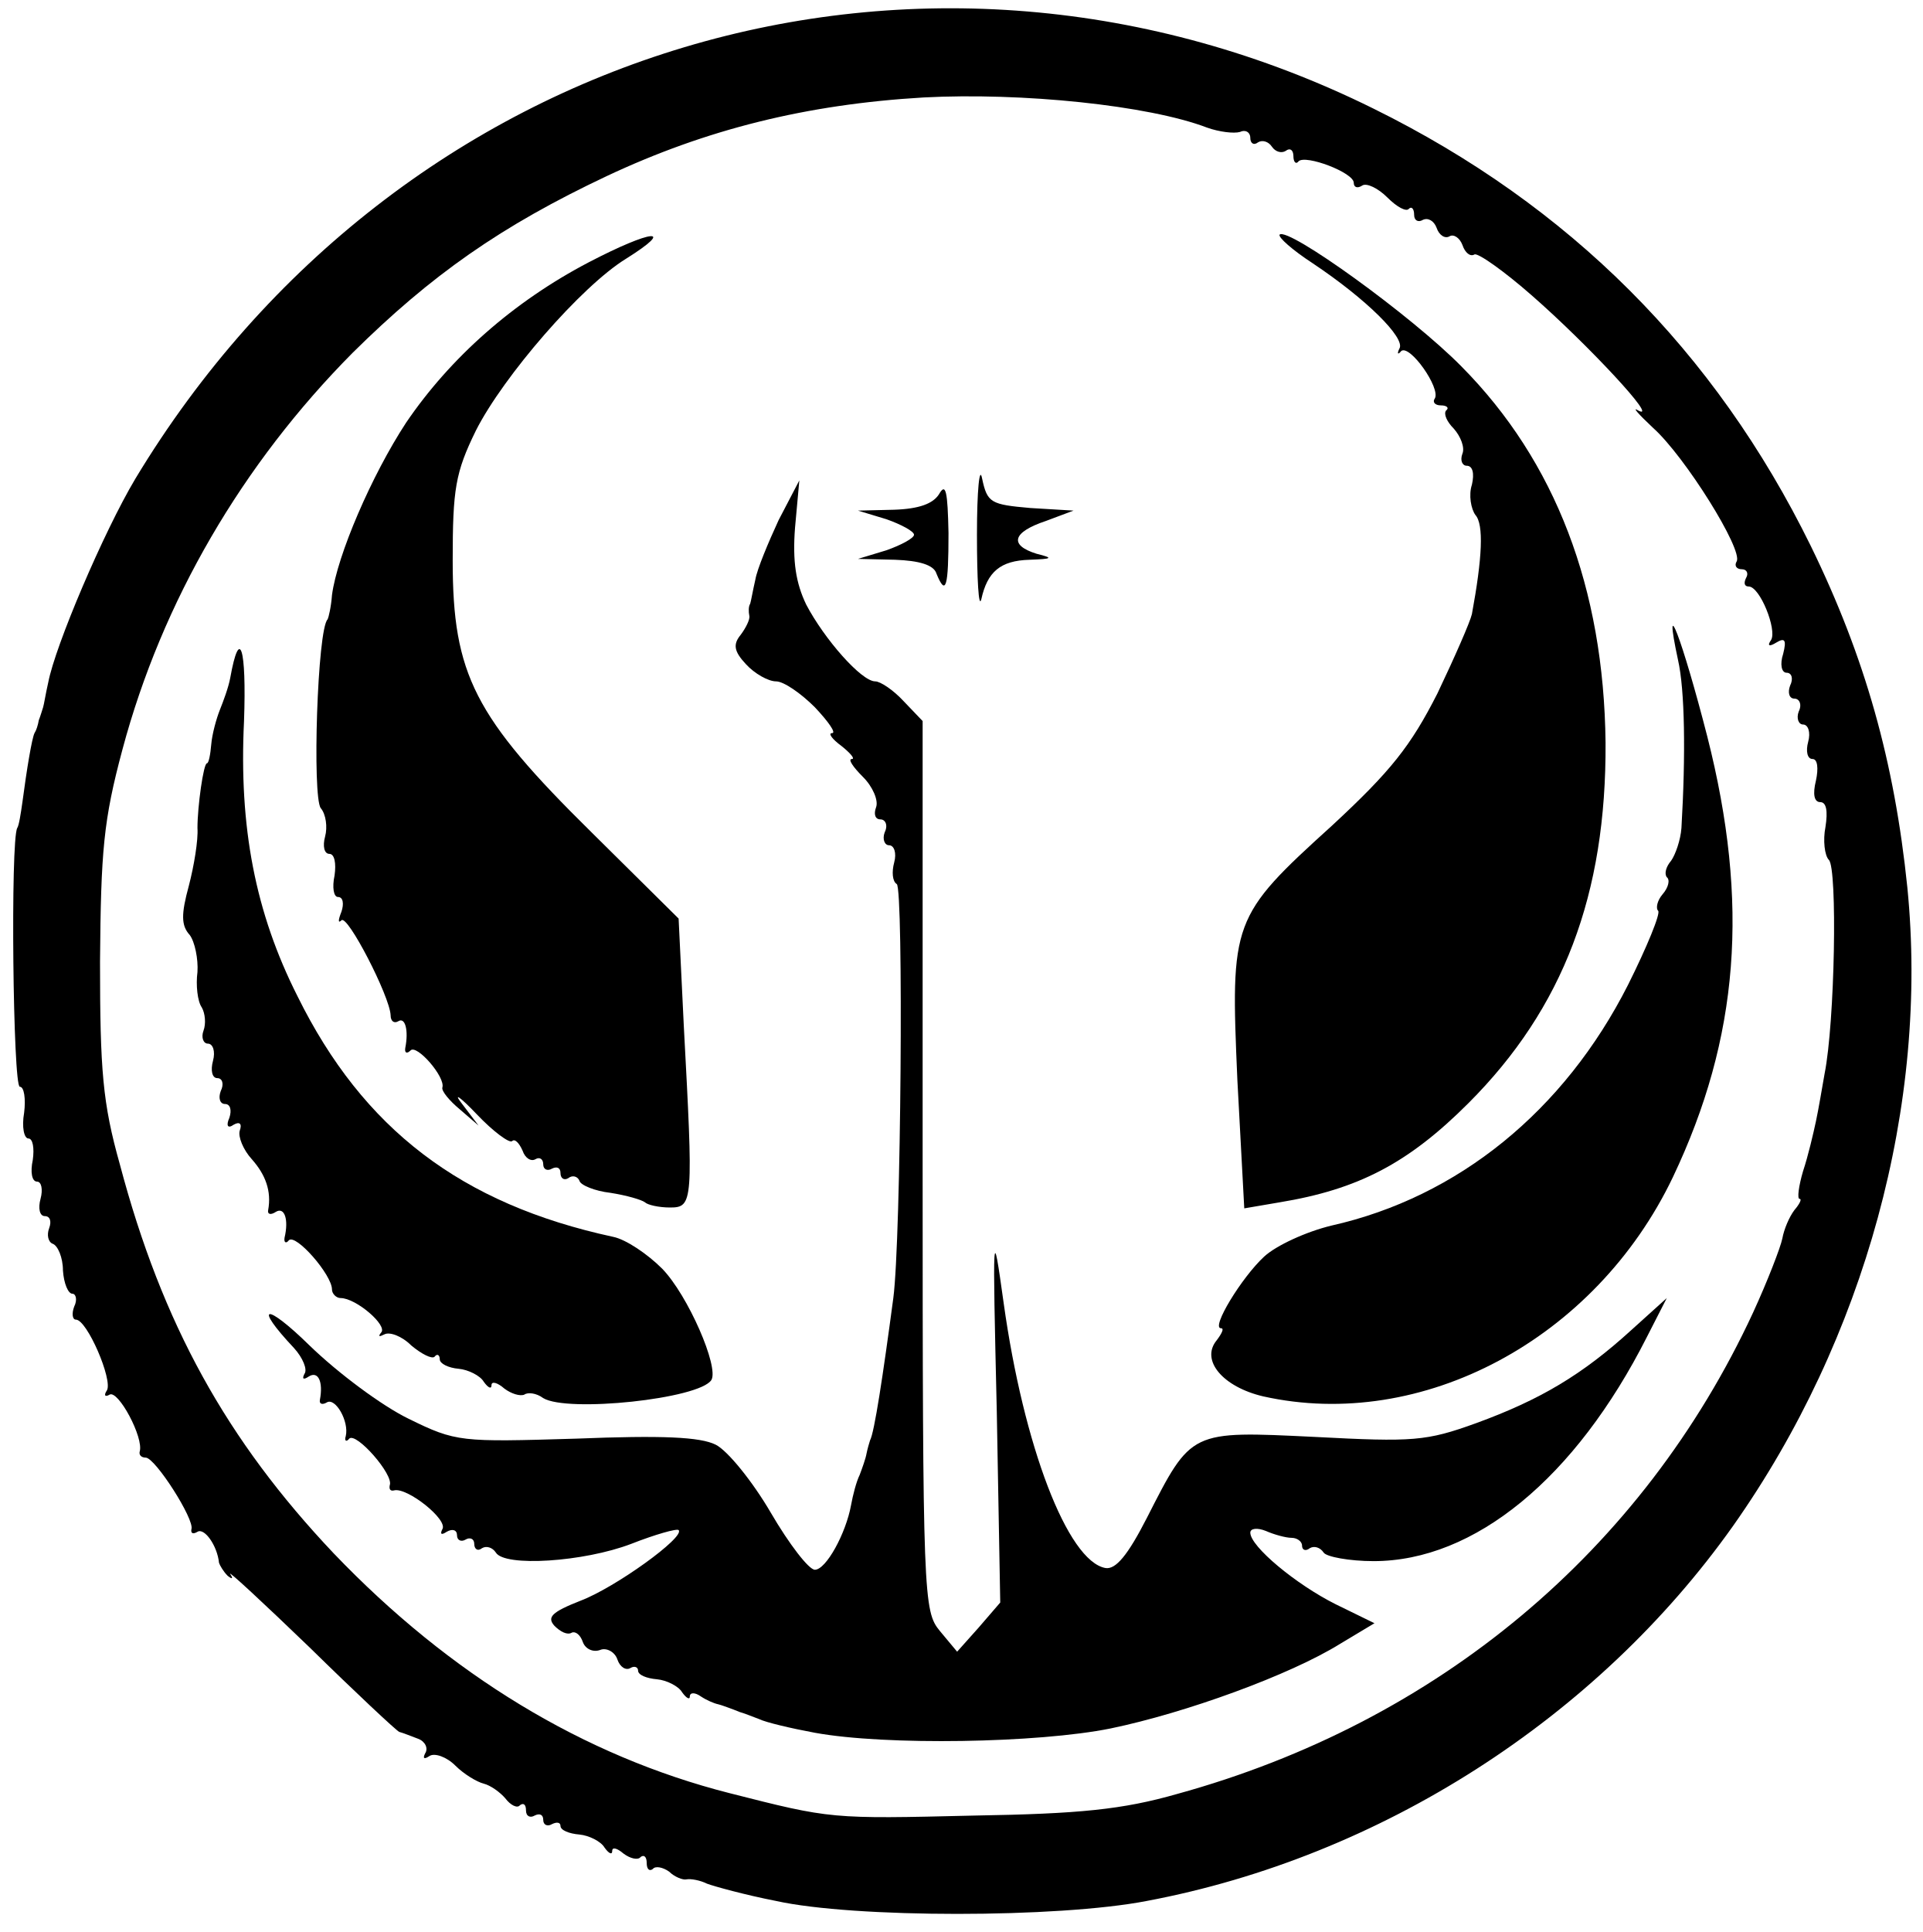
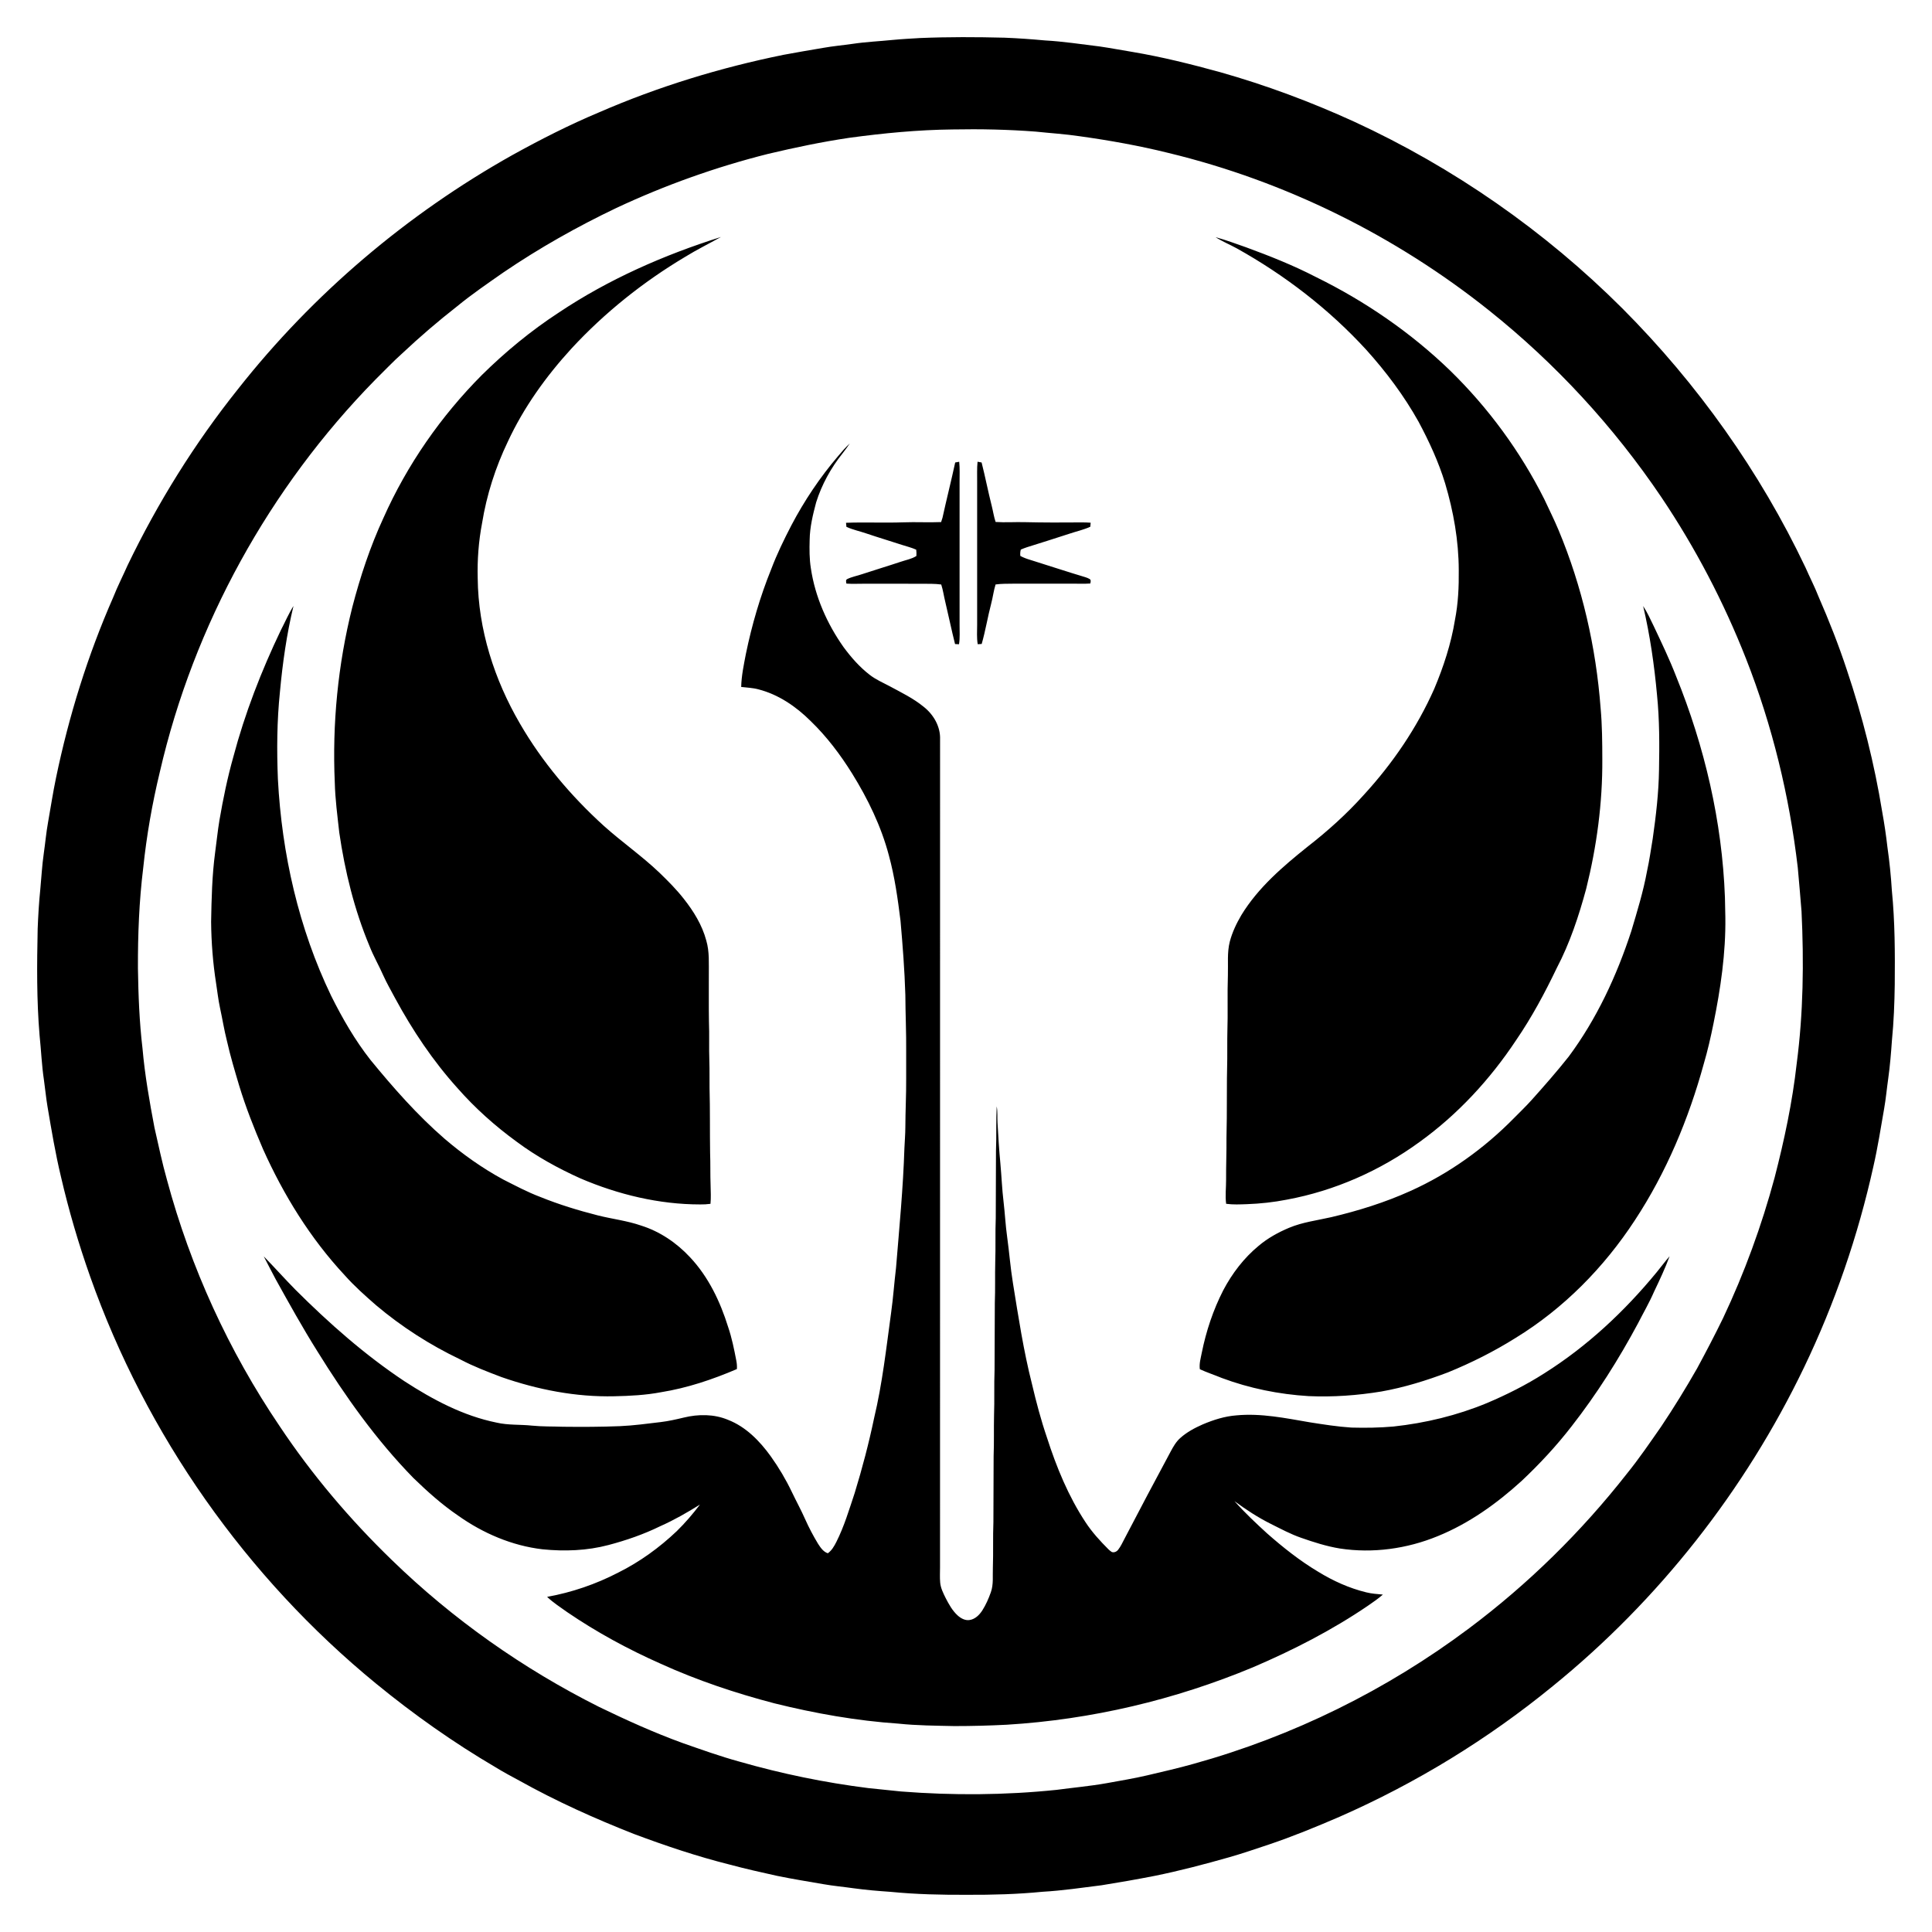
- <svg xmlns="http://www.w3.org/2000/svg" data-authored="svg-authoring legacy" id="root" viewBox="0 0 2230 2240">
-   <path d="M900 2204c-36-7-72-17-80-20-8-4-19-6-24-5-4 1-14-3-20-9-7-5-16-7-19-3-4 3-7 0-7-7s-3-10-7-7c-3 4-12 2-20-4-7-6-13-8-13-3s-4 3-9-4c-4-7-18-14-29-15-12-1-22-5-22-10 0-4-4-5-10-2-5 3-10 1-10-5s-4-8-10-5c-5 3-10 1-10-6s-3-9-7-6c-3 4-11 0-17-8-6-7-17-15-25-17s-23-11-33-21-24-15-30-11-8 3-5-3c4-6 0-14-8-17s-18-7-22-8c-4-2-51-46-104-98-54-52-95-90-92-85 4 6 2 6-3 2-5-5-9-12-10-15-2-20-17-41-25-36-5 3-8 2-7-3 4-11-42-83-53-83-5 0-8-3-7-7 5-16-25-72-35-66-5 3-7 1-3-5 7-12-23-82-36-82-4 0-5-7-2-15 4-8 2-15-2-15-5 0-10-12-11-27 0-15-6-29-12-31-5-2-7-10-4-18s1-14-5-14-8-9-5-20 1-20-4-20c-6 0-8-11-5-25 2-14 0-25-5-25s-8-13-5-30c2-16 0-30-5-30-8 0-11-286-3-300 2-3 4-16 6-30 5-38 11-74 14-80 2-3 4-9 5-15 2-5 4-12 5-15s3-16 6-29c8-42 64-174 101-236 304-504 915-687 1436-429 227 112 396 281 507 507 63 129 97 250 112 396 25 251-49 523-202 740-158 223-409 384-680 435-103 20-340 20-430 0zm465-124c302-83 540-282 668-558 17-37 32-76 34-86 2-11 8-25 14-33 6-7 9-13 6-13s-1-15 4-32c6-18 12-44 15-58s7-38 10-55c12-60 15-238 5-248-5-5-7-23-4-38 3-19 1-29-6-29s-9-9-5-25c3-14 2-25-4-25s-8-9-5-20 0-20-6-20c-5 0-8-7-5-15 4-8 1-15-5-15s-8-7-5-15c4-8 2-15-4-15s-8-10-4-22c4-16 2-19-8-13-8 5-11 4-6-3 7-12-13-62-26-62-5 0-6-4-3-10 3-5 1-10-5-10s-9-4-6-9c8-13-60-122-97-155-17-16-25-25-17-20 25 13-59-77-123-133-33-29-63-50-67-48-5 3-11-2-14-11-3-8-10-13-15-10s-12-1-15-10c-3-8-10-12-16-9-5 3-10 1-10-6s-3-10-6-7c-3 4-14-2-25-13s-24-17-29-14c-6 4-10 2-10-3 0-12-56-33-64-25-3 4-6 1-6-6s-4-10-9-6c-5 3-12 1-16-5s-11-8-16-5c-5 4-9 1-9-5 0-7-6-10-12-7-7 2-24 0-38-5-68-26-215-41-329-35-136 8-252 37-367 91-123 58-204 115-295 205-128 129-221 288-267 460-22 82-25 117-26 246 0 126 3 164 23 235 49 185 124 320 248 451 135 141 290 235 459 278 118 30 117 30 284 26 122-2 172-7 235-25z" />
-   <path d="M945 2009c-27-5-57-12-65-16-8-3-18-7-22-8-5-2-10-4-13-5s-8-3-12-4c-5-1-14-5-20-9-7-5-13-5-13 0 0 4-4 2-9-5-4-7-18-14-29-15-12-1-22-5-22-10 0-4-4-6-9-3s-12-1-15-10-13-14-20-11c-8 3-17-1-20-9-3-9-9-13-13-11-5 3-13-1-20-8-9-10-3-16 30-29 40-15 122-74 114-82-2-2-27 5-55 16-55 21-147 27-157 10-4-6-11-8-16-5-5 4-9 1-9-5s-5-8-10-5-10 1-10-5-5-8-12-4c-6 4-8 3-5-3 7-11-41-49-56-45-4 1-6-1-5-6 5-12-39-62-47-54-3 4-6 3-4-3 4-17-12-45-22-39-5 3-9 2-8-3 4-21-2-34-13-27-6 4-8 3-5-3 4-5-2-19-12-30-48-51-33-53 18-3 33 32 84 70 115 85 55 27 60 27 194 23 100-4 144-2 162 7 14 7 43 43 64 79s44 66 51 66c13 0 36-42 42-75 2-11 6-27 10-35 3-8 7-19 8-25 1-5 3-12 4-15 5-9 15-75 27-165 9-68 12-475 4-480-5-3-6-14-3-25s0-20-6-20c-5 0-8-7-5-15 4-8 1-15-5-15s-8-6-5-14-4-24-15-35c-12-12-18-21-13-21 4 0-2-7-12-15-11-8-16-15-11-15s-4-13-20-30c-16-16-36-30-45-30s-25-9-35-20c-14-15-15-23-6-34 6-8 11-18 10-22-1-5-1-11 1-14 1-3 3-15 6-28 2-12 15-43 27-69l24-46-5 55c-3 39 1 64 13 89 21 40 64 89 80 89 6 0 21 10 33 23l22 23v516c0 501 1 516 20 539l20 24 25-28 25-29-4-221c-5-216-5-219 8-126 23 165 74 299 118 307 12 2 26-15 48-58 52-102 50-101 195-94 114 6 129 5 187-16 74-27 123-56 180-108l41-37-23 45c-83 164-200 260-317 260-28 0-55-5-58-10-4-6-11-8-16-5-5 4-9 2-9-3s-6-9-12-9c-7 0-21-4-30-8-10-4-18-3-18 2 0 16 53 60 99 83l45 22-40 24c-58 36-179 80-266 98-84 17-261 20-343 5z" />
-   <path d="M630 1621c-8-6-18-7-22-4-5 2-15-1-23-7-8-7-15-9-15-4s-4 3-9-4c-4-7-18-14-29-15-12-1-22-6-22-11s-3-7-6-3c-3 3-15-3-27-13-11-11-25-16-31-13s-8 3-4-2c8-8-29-40-47-40-5 0-10-5-10-10 0-17-42-65-50-57-3 4-6 3-5-3 5-21 0-36-10-30-6 4-10 3-9-2 4-22-3-41-19-59-10-11-16-26-14-33 3-8 0-11-7-7-7 5-9 1-5-8 3-9 1-16-5-16s-8-7-5-15c4-8 2-15-4-15s-8-9-5-20 0-20-6-20c-5 0-8-7-5-15s2-20-2-27c-5-7-7-26-5-41 1-15-3-35-9-43-10-11-10-24-1-57 6-23 11-53 10-67 0-25 7-75 11-75 2 0 4-10 5-22s6-30 10-40 10-26 12-37c11-61 19-35 16 50-6 123 13 222 62 319 76 154 190 241 366 279 15 3 40 20 57 37 30 31 66 114 57 129-14 22-167 38-195 21zM1465 1619c-47-11-73-42-54-65 6-8 9-14 5-14-12 0 24-59 50-83 14-13 49-29 78-36 147-33 270-133 344-279 22-44 38-83 35-86s-1-12 5-19c7-8 9-17 5-20-3-4-1-12 5-19 5-7 11-24 12-38 5-85 4-160-4-195-18-84 5-24 34 89 49 193 37 349-40 511-90 188-291 295-475 254z" />
-   <path d="M748 1394c-4-3-21-8-40-11-18-2-35-9-36-14-2-5-8-7-13-3-5 3-9 0-9-6s-4-8-10-5c-5 3-10 1-10-5s-4-9-9-6-12-1-15-10c-4-9-9-14-12-11s-22-11-41-31c-20-21-28-26-17-12l19 25-22-19c-12-10-21-21-20-25 4-12-30-51-37-43-4 4-7 3-6-3 4-20 0-36-8-31-5 3-9 0-9-7-1-22-50-117-57-110-4 4-4 0 0-10 3-9 2-17-4-17-5 0-7-11-4-25 2-14 0-25-6-25s-8-9-5-20 1-26-5-33c-10-13-4-208 8-219 1-2 4-14 5-28 6-46 46-139 86-200 51-75 124-140 212-186 73-38 102-41 43-4-52 32-142 136-174 199-24 49-27 68-27 151 0 132 25 181 161 315l101 100 6 124c11 205 11 211-16 211-13 0-26-3-29-6zM1435 1252c-8-184-7-189 110-295 68-63 91-92 122-153 20-42 38-83 40-92 12-65 14-104 4-115-5-7-8-23-4-35 3-13 1-22-6-22-5 0-8-6-5-14 3-7-2-20-10-29-8-8-12-17-9-21 4-3 1-6-6-6s-10-4-7-8c7-12-29-63-39-55-4 5-5 3-2-3 7-12-38-57-101-99-23-15-40-30-38-33 10-9 153 94 211 153 109 110 165 257 167 436 1 176-49 308-159 418-70 70-128 100-219 115l-41 7-8-149zM1133 620c0-52 3-81 6-65 6 28 10 30 56 34l50 3-32 12c-39 13-43 28-11 38 20 5 19 6-8 7-34 1-49 14-56 46-3 11-5-23-5-75zM1086 665c-3-10-20-15-48-16l-43-1 33-10c17-6 32-14 32-18s-15-12-32-18l-33-10 42-1c29-1 45-7 52-18 8-14 10-3 11 45 0 63-3 74-14 47z" />
+ <svg xmlns="http://www.w3.org/2000/svg" viewBox="-9.938 0.077 515.844 515.837" width="496.004" height="495.997" id="root" data-authored="svg-authoring crop,optimize">
+   <path d="M235.76 10.23c7.5 -0.31 15 -0.28 22.5 -0.09c3.61 0.14 7.2 0.4 10.79 0.73c4.92 0.27 9.79 1.03 14.67 1.62c2.93 0.43 5.83 0.98 8.75 1.46c7.9 1.33 15.67 3.28 23.39 5.4c12.24 3.47 24.19 7.92 35.76 13.21c26.56 12.24 50.94 29.21 71.63 49.88c20.03 20.09 36.72 43.55 48.89 69.19c1.13 2.59 2.44 5.1 3.47 7.74c2.81 6.43 5.39 12.97 7.58 19.63c4.14 12.33 7.34 24.99 9.42 37.83c0.57 3.14 1.04 6.3 1.4 9.47c0.55 3.83 0.94 7.69 1.18 11.56c0.83 8.34 0.84 16.73 0.77 25.1c-0.07 4.97 -0.26 9.94 -0.75 14.89c-0.24 3.38 -0.51 6.76 -0.98 10.12c-0.39 2.72 -0.63 5.46 -1.11 8.17c-0.9 5.15 -1.7 10.31 -2.87 15.41c-4.1 18.5 -10.3 36.55 -18.51 53.63c-15.77 32.83 -38.83 62.17 -67.12 85.12a246.5 246.5 0 0 1 -56.91 34.86c-6.21 2.68 -12.46 5.25 -18.87 7.41c-3.51 1.16 -7.01 2.38 -10.57 3.39c-6.62 1.88 -13.29 3.64 -20.04 5c-4.66 0.91 -9.34 1.73 -14.03 2.48c-5.25 0.66 -10.5 1.44 -15.79 1.74c-6.69 0.66 -13.41 0.84 -20.12 0.81c-6.82 0.03 -13.65 -0.12 -20.45 -0.79c-3.29 -0.23 -6.57 -0.5 -9.83 -0.95c-2.72 -0.39 -5.46 -0.63 -8.17 -1.11c-4.12 -0.72 -8.25 -1.37 -12.35 -2.22c-4.25 -0.94 -8.49 -1.89 -12.69 -3.02c-8.63 -2.17 -17.08 -5.01 -25.41 -8.13c-10.49 -4.12 -20.79 -8.75 -30.64 -14.25c-2.14 -1.15 -4.28 -2.29 -6.35 -3.57c-11.22 -6.58 -21.86 -14.1 -31.92 -22.34C55.8 421.2 29.07 383.18 14.13 340.91c-3.09 -8.74 -5.71 -17.65 -7.8 -26.68C4.85 308.07 3.81 301.81 2.75 295.57c-0.4 -2.35 -0.61 -4.73 -0.95 -7.09C1.2 284.52 1.05 280.52 0.63 276.54c-0.8 -9.47 -0.71 -18.99 -0.51 -28.49c0.14 -3.51 0.34 -7.01 0.7 -10.51c0.31 -3.17 0.46 -6.37 0.92 -9.52c0.41 -2.81 0.65 -5.65 1.16 -8.44c0.7 -3.94 1.3 -7.9 2.12 -11.82c3.43 -16.52 8.47 -32.73 15.26 -48.18c1.15 -2.92 2.59 -5.72 3.86 -8.59c8.05 -16.71 17.9 -32.56 29.49 -47.06c20 -25.38 45.1 -46.68 73.27 -62.47c7.5 -4.15 15.16 -8.05 23.07 -11.37c15.82 -6.88 32.41 -11.95 49.31 -15.38c3.51 -0.67 7.04 -1.24 10.56 -1.85c2.62 -0.47 5.28 -0.7 7.91 -1.08c3.53 -0.53 7.1 -0.68 10.65 -1.04c2.46 -0.24 4.91 -0.36 7.36 -0.51m8.64 24.41c-9.23 0.1 -18.43 0.99 -27.57 2.23c-7.3 1.08 -14.53 2.6 -21.71 4.3c-13.91 3.5 -27.48 8.34 -40.46 14.42c-10.46 4.99 -20.59 10.7 -30.18 17.22c-4.18 2.92 -8.4 5.8 -12.34 9.03c-5.08 3.97 -9.98 8.17 -14.68 12.59c-2.51 2.24 -4.81 4.7 -7.22 7.06C62.02 130.28 41.8 166.88 32.74 206.18c-2.04 8.44 -3.54 17.02 -4.44 25.65c-1.1 8.89 -1.44 17.85 -1.41 26.8c0.11 7.14 0.38 14.28 1.22 21.37c0.62 7.12 1.87 14.16 3.2 21.18c1.07 4.65 2.03 9.32 3.33 13.91c6.29 23.38 16.5 45.7 30.07 65.75c8.64 12.98 18.78 24.93 29.98 35.77c16.28 15.82 35.05 29.04 55.34 39.22c7.28 3.52 14.66 6.87 22.27 9.63c5.04 1.76 10.06 3.57 15.22 4.98c11.26 3.23 22.77 5.6 34.39 7.06c2.91 0.29 5.81 0.61 8.72 0.9c13.82 1.08 27.74 1 41.54 -0.43c4.45 -0.6 8.92 -0.99 13.35 -1.78c3.63 -0.67 7.28 -1.25 10.87 -2.1c4.13 -0.98 8.28 -1.91 12.36 -3.07c26.5 -7.34 51.58 -19.71 73.58 -36.2c15.78 -11.82 29.96 -25.76 42.12 -41.28c3.26 -4.02 6.17 -8.31 9.13 -12.55c3.39 -5.06 6.58 -10.25 9.6 -15.54c2.4 -4.44 4.74 -8.91 6.95 -13.45c5.69 -12.05 10.28 -24.62 13.75 -37.49c2.59 -10.01 4.75 -20.16 5.9 -30.45c1.77 -13.47 1.94 -27.1 1.29 -40.65c-0.29 -3.89 -0.67 -7.77 -1 -11.66c-2.23 -19.08 -6.79 -37.91 -13.82 -55.8c-5.95 -15.13 -13.53 -29.63 -22.61 -43.13C420.95 114.02 405.4 97.14 387.67 82.99C362.62 62.99 333.2 48.44 302.02 40.91c-7.78 -1.93 -15.69 -3.34 -23.63 -4.45c-3.91 -0.59 -7.85 -0.82 -11.77 -1.24C259.23 34.65 251.81 34.5 244.4 34.64M139.26 83.53c13.3 -8.89 28.08 -15.38 43.3 -20.18c-3.17 1.77 -6.44 3.38 -9.53 5.29c-11.21 6.68 -21.52 14.9 -30.38 24.49c-6.8 7.43 -12.76 15.73 -17.01 24.89c-3.29 6.86 -5.64 14.19 -6.86 21.71c-0.93 4.85 -1.3 9.81 -1.17 14.75c0.13 13.66 4.44 27.08 11.29 38.82c5.92 10.22 13.63 19.33 22.36 27.26c4.85 4.36 10.24 8.09 14.95 12.6c2.26 2.19 4.49 4.42 6.43 6.91c2.62 3.31 4.89 6.99 5.99 11.1c0.9 3.02 0.66 6.2 0.69 9.31c0.02 4.1 -0.04 8.2 0.03 12.3c0.14 3.54 -0.02 7.09 0.11 10.63c0.08 2.38 0.02 4.76 0.05 7.14c0.16 5.77 0.06 11.53 0.15 17.3c0.11 2.91 0.02 5.82 0.13 8.74c0.03 1.63 0.13 3.28 -0.03 4.91c-0.91 0.12 -1.82 0.18 -2.73 0.16c-10.99 0 -21.88 -2.63 -31.95 -6.93c-6 -2.7 -11.81 -5.89 -17.09 -9.83c-5.75 -4.19 -11.09 -8.96 -15.79 -14.31c-6.53 -7.24 -11.98 -15.39 -16.62 -23.95c-1.07 -2.03 -2.24 -4.02 -3.18 -6.12c-1.16 -2.64 -2.62 -5.14 -3.67 -7.82c-4.05 -9.68 -6.57 -19.94 -8.08 -30.31c-0.49 -4.44 -1.09 -8.88 -1.2 -13.35c-0.7 -15.73 0.84 -31.55 4.67 -46.82c2.12 -8.15 4.77 -16.18 8.31 -23.83c6.32 -14.2 15.34 -27.18 26.3 -38.19c6.28 -6.2 13.13 -11.84 20.53 -16.67M314.63 63.41c2.74 0.74 5.41 1.74 8.09 2.68c6.36 2.33 12.68 4.84 18.71 7.96c13.11 6.44 25.31 14.81 35.82 24.97c10.2 9.95 18.74 21.6 25.14 34.34c1.28 2.75 2.64 5.46 3.81 8.26c6.31 15.1 10 31.26 11.23 47.57c0.41 4.54 0.44 9.09 0.45 13.64c0.07 11.64 -1.49 23.25 -4.3 34.53c-1.97 7.27 -4.35 14.49 -7.86 21.18c-3.18 6.64 -6.68 13.16 -10.84 19.24c-6.94 10.47 -15.6 19.87 -25.82 27.22c-10.48 7.64 -22.64 13.02 -35.4 15.38c-3.51 0.69 -7.08 1.08 -10.66 1.21c-1.85 0.06 -3.72 0.16 -5.56 -0.1c-0.28 -2.15 0 -4.31 -0.01 -6.46c-0.03 -3.73 0.14 -7.45 0.1 -11.17c0.19 -7.02 0.02 -14.05 0.21 -21.07c0.03 -2.38 -0.03 -4.76 0.03 -7.14c0.17 -5.07 -0.04 -10.14 0.14 -15.21c0.1 -2.99 -0.24 -6.04 0.51 -8.96c0.66 -2.5 1.78 -4.86 3.09 -7.08c4.46 -7.31 11.06 -12.96 17.68 -18.26c5.38 -4.18 10.47 -8.77 15.02 -13.84c7.68 -8.37 14.17 -17.88 18.78 -28.27c2.5 -5.93 4.52 -12.1 5.55 -18.46c0.86 -4.37 1.06 -8.83 1.01 -13.27c-0.02 -7.85 -1.4 -15.65 -3.64 -23.17c-1.75 -5.73 -4.27 -11.18 -7.09 -16.45c-3.87 -6.93 -8.65 -13.31 -13.96 -19.2c-9.94 -10.85 -21.75 -19.94 -34.6 -27.1c-1.85 -1.02 -3.84 -1.82 -5.63 -2.97m-100.8 58.45c0.98 -1.18 1.99 -2.33 3.12 -3.38c-0.61 0.93 -1.27 1.81 -1.95 2.68c-3.1 3.88 -5.54 8.31 -7.03 13.06c-0.87 3.27 -1.68 6.6 -1.73 10c-0.07 2.52 -0.08 5.07 0.32 7.57c1.13 7.63 4.33 14.85 8.77 21.12c2 2.7 4.25 5.27 6.92 7.33c1.62 1.27 3.53 2.09 5.34 3.05c3.11 1.68 6.32 3.23 9.07 5.48c2.67 2.09 4.55 5.33 4.4 8.79c-0.01 73.67 0 147.34 -0.01 221.02c0 1.35 -0.08 2.7 0.04 4.04c0.13 1.48 0.82 2.83 1.47 4.15c0.86 1.66 1.78 3.34 3.18 4.62c0.85 0.77 1.97 1.4 3.15 1.24c1.5 -0.2 2.66 -1.35 3.45 -2.57c0.96 -1.51 1.68 -3.16 2.28 -4.85c0.76 -2.13 0.44 -4.42 0.54 -6.63c0.14 -4.03 -0.02 -8.06 0.14 -12.09c0.03 -5.89 0.03 -11.77 0.06 -17.66c0.14 -3.62 0.03 -7.24 0.11 -10.86c0.15 -4.03 -0.02 -8.06 0.14 -12.09c0.03 -5.99 0.03 -11.98 0.07 -17.97c0.14 -3.62 0.02 -7.24 0.11 -10.86c0.14 -3.93 -0.02 -7.86 0.14 -11.78c0.03 -5.99 0.03 -11.98 0.06 -17.97c0.16 -3.94 -0.01 -7.88 0.19 -11.82c0.29 1.44 0.13 2.92 0.22 4.38c0.19 3.61 0.42 7.23 0.76 10.84c0.32 3.44 0.44 6.89 0.86 10.32c0.37 3.1 0.51 6.22 0.95 9.31c0.57 4.09 0.87 8.21 1.54 12.29c1.46 9.04 2.83 18.11 5.09 26.99c1.13 4.82 2.4 9.61 4 14.3c2.54 7.9 5.72 15.67 10.31 22.62c1.73 2.64 3.87 4.98 6.1 7.21c0.27 0.25 0.55 0.51 0.88 0.71c0.6 0.25 1.31 -0.07 1.7 -0.57c0.71 -0.88 1.17 -1.94 1.7 -2.93c4.05 -7.8 8.18 -15.56 12.34 -23.31c0.7 -1.31 1.44 -2.62 2.56 -3.61c1.75 -1.57 3.84 -2.69 5.98 -3.63c2.88 -1.22 5.9 -2.19 9.03 -2.42c6.58 -0.62 13.11 0.75 19.56 1.85c3.69 0.58 7.4 1.17 11.13 1.41c3.74 0.1 7.48 0.05 11.21 -0.28c8.55 -0.92 16.99 -2.96 24.94 -6.25c5.3 -2.24 10.46 -4.83 15.31 -7.93c11.46 -7.21 21.46 -16.57 30.04 -27.01c1.17 -1.42 2.25 -2.9 3.46 -4.28c-1.2 3.24 -2.67 6.37 -4.16 9.48c-1.25 2.9 -2.84 5.61 -4.27 8.42c-5.16 9.63 -11.02 18.91 -17.75 27.52c-4.03 5.21 -8.53 10.05 -13.33 14.57c-6.64 6.05 -14.07 11.37 -22.43 14.76c-8.21 3.37 -17.31 4.63 -26.09 3.29c-3.56 -0.58 -7.01 -1.69 -10.41 -2.88c-2.79 -0.97 -5.39 -2.38 -8.03 -3.69c-3.43 -1.71 -6.64 -3.81 -9.71 -6.08c2.71 3.06 5.69 5.86 8.7 8.61c4.27 3.76 8.74 7.31 13.63 10.23c3.98 2.45 8.29 4.4 12.84 5.51c1.46 0.37 2.96 0.46 4.45 0.6c-1.25 1.1 -2.63 2.04 -3.99 2.98c-9.61 6.54 -20.01 11.86 -30.69 16.43c-20.86 8.7 -43.17 13.97 -65.74 15.34q-6.99 0.36 -13.98 0.36c-4.98 -0.11 -9.97 -0.13 -14.92 -0.65c-11.2 -0.76 -22.29 -2.73 -33.17 -5.43c-10.35 -2.71 -20.55 -6.12 -30.3 -10.55c-8.71 -3.86 -17.12 -8.42 -24.99 -13.79c-1.83 -1.31 -3.74 -2.53 -5.37 -4.08c6.6 -1.19 13.03 -3.39 18.99 -6.48c5.74 -2.86 10.99 -6.66 15.63 -11.07c2.24 -2.19 4.29 -4.59 6.19 -7.09c-3.43 2.13 -6.93 4.15 -10.62 5.78c-4.41 2.16 -9.07 3.77 -13.81 5.02c-5.73 1.52 -11.74 1.73 -17.61 1.14c-8.13 -0.95 -15.86 -4.27 -22.51 -8.98c-4.32 -2.94 -8.22 -6.43 -11.96 -10.06C90.51 384.54 82.24 372.89 74.78 360.84c-3.94 -6.27 -7.53 -12.75 -11.12 -19.22c-1.05 -2.04 -2.15 -4.05 -3.18 -6.1c2.85 2.92 5.57 5.97 8.43 8.88c8.99 8.97 18.56 17.44 29.16 24.48c7.55 4.9 15.67 9.23 24.56 11.03c3.11 0.73 6.32 0.47 9.47 0.81c2.77 0.28 5.56 0.2 8.34 0.3c5.05 0.06 10.11 0.04 15.16 -0.16c3.65 -0.16 7.27 -0.66 10.89 -1.09c2.07 -0.25 4.11 -0.71 6.14 -1.2c3.88 -0.95 8.11 -0.96 11.83 0.61c4.76 1.85 8.44 5.64 11.38 9.71c2.16 3.02 4.06 6.22 5.66 9.58c1.16 2.43 2.46 4.79 3.55 7.26c1 2.24 2.15 4.42 3.42 6.52c0.67 1.02 1.4 2.15 2.62 2.55c1.06 -0.75 1.71 -1.91 2.28 -3.03c2.1 -4.16 3.42 -8.65 4.89 -13.05c2.02 -6.59 3.78 -13.27 5.19 -20.02c2.21 -9.25 3.25 -18.72 4.54 -28.13c0.56 -3.98 0.83 -7.99 1.31 -11.97c0.87 -10.64 1.9 -21.27 2.24 -31.94c0.08 -1.86 0.24 -3.71 0.25 -5.57c0.01 -4.35 0.25 -8.69 0.22 -13.03c-0.01 -2.38 -0.01 -4.76 0 -7.13c0.05 -5.07 -0.2 -10.14 -0.22 -15.21c-0.2 -6.61 -0.71 -13.2 -1.29 -19.78c-0.73 -5.88 -1.55 -11.78 -3.12 -17.51c-2.05 -7.75 -5.59 -15.03 -9.8 -21.82c-3.16 -5.07 -6.79 -9.88 -11.09 -14.03c-3.88 -3.86 -8.58 -7.08 -13.94 -8.45c-1.5 -0.41 -3.06 -0.45 -4.59 -0.64c0.07 -2.99 0.7 -5.93 1.26 -8.85c1.59 -7.71 3.8 -15.3 6.76 -22.6c1.52 -4.03 3.41 -7.9 5.39 -11.72c3.45 -6.56 7.62 -12.79 12.46 -18.46m31.27 1.7c0.35 -0.06 0.71 -0.12 1.07 -0.19c0.19 1.79 0.09 3.58 0.1 5.37v38.13c-0.01 1.74 0.13 3.49 -0.15 5.22c-0.36 -0.03 -0.71 -0.05 -1.06 -0.05c-0.95 -3.75 -1.72 -7.55 -2.62 -11.31c-0.38 -1.53 -0.58 -3.09 -1.07 -4.59c-1.7 -0.24 -3.43 -0.17 -5.15 -0.2c-5.06 -0.01 -10.13 0 -15.19 -0.01c-1.66 -0.01 -3.32 0.09 -4.98 -0.03c-0.03 -0.39 -0.26 -0.91 0.16 -1.18c1.28 -0.65 2.72 -0.88 4.06 -1.35c3.43 -1.14 6.88 -2.16 10.31 -3.31c1.39 -0.48 2.9 -0.72 4.16 -1.54c0.04 -0.56 0.02 -1.13 -0.05 -1.68c-1.23 -0.55 -2.53 -0.87 -3.81 -1.28c-3.13 -1.03 -6.29 -1.96 -9.41 -3.02c-1.79 -0.62 -3.67 -1 -5.41 -1.79c-0.03 -0.37 -0.07 -0.73 -0.11 -1.09c5.09 -0.19 10.2 0.06 15.3 -0.12c3.36 -0.13 6.73 0.08 10.09 -0.07c0.12 -0.39 0.26 -0.77 0.37 -1.16c1.08 -4.94 2.33 -9.83 3.39 -14.75m5.97 -0.2c0.36 0.05 0.72 0.12 1.08 0.2c0.98 3.85 1.73 7.76 2.71 11.61c0.36 1.42 0.56 2.88 1.03 4.27c2.53 0.18 5.07 -0.01 7.61 0.05c5.16 0.12 10.33 0.12 15.49 0.07c0.76 -0.01 1.52 0.03 2.28 0.08c-0.04 0.36 -0.07 0.72 -0.1 1.08c-1.82 0.83 -3.78 1.25 -5.67 1.89c-3.73 1.23 -7.48 2.39 -11.22 3.57c-0.57 0.17 -1.12 0.42 -1.67 0.64c-0.15 0.55 -0.18 1.12 -0.12 1.69c0.87 0.48 1.82 0.81 2.77 1.09c4.88 1.52 9.73 3.14 14.63 4.6c0.38 0.13 0.78 0.27 1.13 0.49c0.4 0.27 0.23 0.79 0.15 1.18c-1.66 0.13 -3.31 0.03 -4.97 0.04c-5.17 0.01 -10.33 -0.01 -15.5 0.01c-1.61 0.03 -3.22 -0.02 -4.82 0.21c-0.52 1.67 -0.72 3.42 -1.17 5.11c-0.94 3.57 -1.52 7.24 -2.54 10.78c-0.36 0.01 -0.71 0.02 -1.06 0.06c-0.29 -1.73 -0.15 -3.48 -0.15 -5.22v-38.13c0.02 -1.78 -0.08 -3.58 0.11 -5.37M65.05 168.33c1.12 -2.15 2.08 -4.4 3.37 -6.46c-1.82 7.56 -2.91 15.27 -3.62 23c-0.8 7.71 -0.85 15.49 -0.54 23.23c1.05 19.94 5.54 39.83 14.23 57.88c2.99 5.99 6.35 11.83 10.5 17.11c6.12 7.47 12.53 14.76 19.84 21.09c4.8 4.1 9.99 7.78 15.54 10.8c3.27 1.65 6.51 3.39 9.94 4.68c5.01 2.03 10.19 3.61 15.42 4.94c3.83 0.96 7.78 1.41 11.52 2.71c5 1.57 9.47 4.61 13.03 8.43c4.93 5.23 8.09 11.87 10.2 18.67c0.99 2.9 1.59 5.91 2.17 8.92c0.15 0.75 0.22 1.52 0.16 2.29c-6.5 2.78 -13.26 5.06 -20.26 6.18c-4.11 0.78 -8.29 0.99 -12.46 1.08c-10.25 0.24 -20.47 -1.76 -30.12 -5.12c-3.74 -1.42 -7.49 -2.85 -11.03 -4.72c-8.06 -3.84 -15.64 -8.7 -22.46 -14.46c-2.92 -2.55 -5.83 -5.13 -8.4 -8.03C72.92 330.72 65.78 319.14 60.29 306.9c-2.39 -5.55 -4.61 -11.18 -6.37 -16.96C52.75 286 51.56 282.05 50.66 278.03c-0.75 -2.94 -1.22 -5.95 -1.87 -8.92c-0.46 -2.14 -0.69 -4.32 -1.03 -6.48C46.91 257.2 46.48 251.7 46.43 246.2c0.11 -6.18 0.25 -12.37 1.07 -18.5c0.4 -2.86 0.67 -5.74 1.15 -8.6c0.98 -5.7 2.14 -11.37 3.71 -16.93c3.09 -11.65 7.48 -22.95 12.69 -33.84m363.73 -6.44c1.1 1.66 1.91 3.48 2.78 5.26c2.1 4.45 4.24 8.9 6.02 13.49c7.61 18.76 12.3 38.79 13.04 59.05c0.02 1.76 0.07 3.52 0.11 5.29c0.13 9.57 -1.27 19.09 -3.18 28.45c-0.73 3.59 -1.54 7.17 -2.58 10.69c-4.04 14.72 -10 29 -18.41 41.78c-8.21 12.57 -19.01 23.55 -31.84 31.41c-5.73 3.59 -11.79 6.64 -18.05 9.19c-5.78 2.19 -11.71 4.03 -17.8 5.11c-6.4 1.05 -12.91 1.52 -19.4 1.23c-7.92 -0.48 -15.78 -2.07 -23.21 -4.85c-1.94 -0.8 -3.94 -1.46 -5.84 -2.33c-0.21 -1.51 0.25 -2.99 0.53 -4.46c1.16 -5.74 3.03 -11.36 5.7 -16.58c2.37 -4.51 5.52 -8.65 9.46 -11.9c2.43 -2.05 5.24 -3.61 8.16 -4.83c3.58 -1.5 7.47 -1.97 11.24 -2.83c7.23 -1.71 14.37 -3.93 21.15 -7c10.35 -4.65 19.71 -11.38 27.65 -19.46c1.59 -1.61 3.23 -3.18 4.74 -4.87c3.37 -3.76 6.71 -7.57 9.85 -11.53c7.48 -10.07 12.82 -21.59 16.71 -33.48c1.58 -5.3 3.21 -10.6 4.21 -16.05c0.63 -2.87 1.04 -5.78 1.52 -8.68c0.87 -6.09 1.59 -12.22 1.68 -18.38c0.12 -6.65 0.14 -13.32 -0.53 -19.94c-0.73 -7.99 -1.87 -15.96 -3.71 -23.78" />
</svg>
